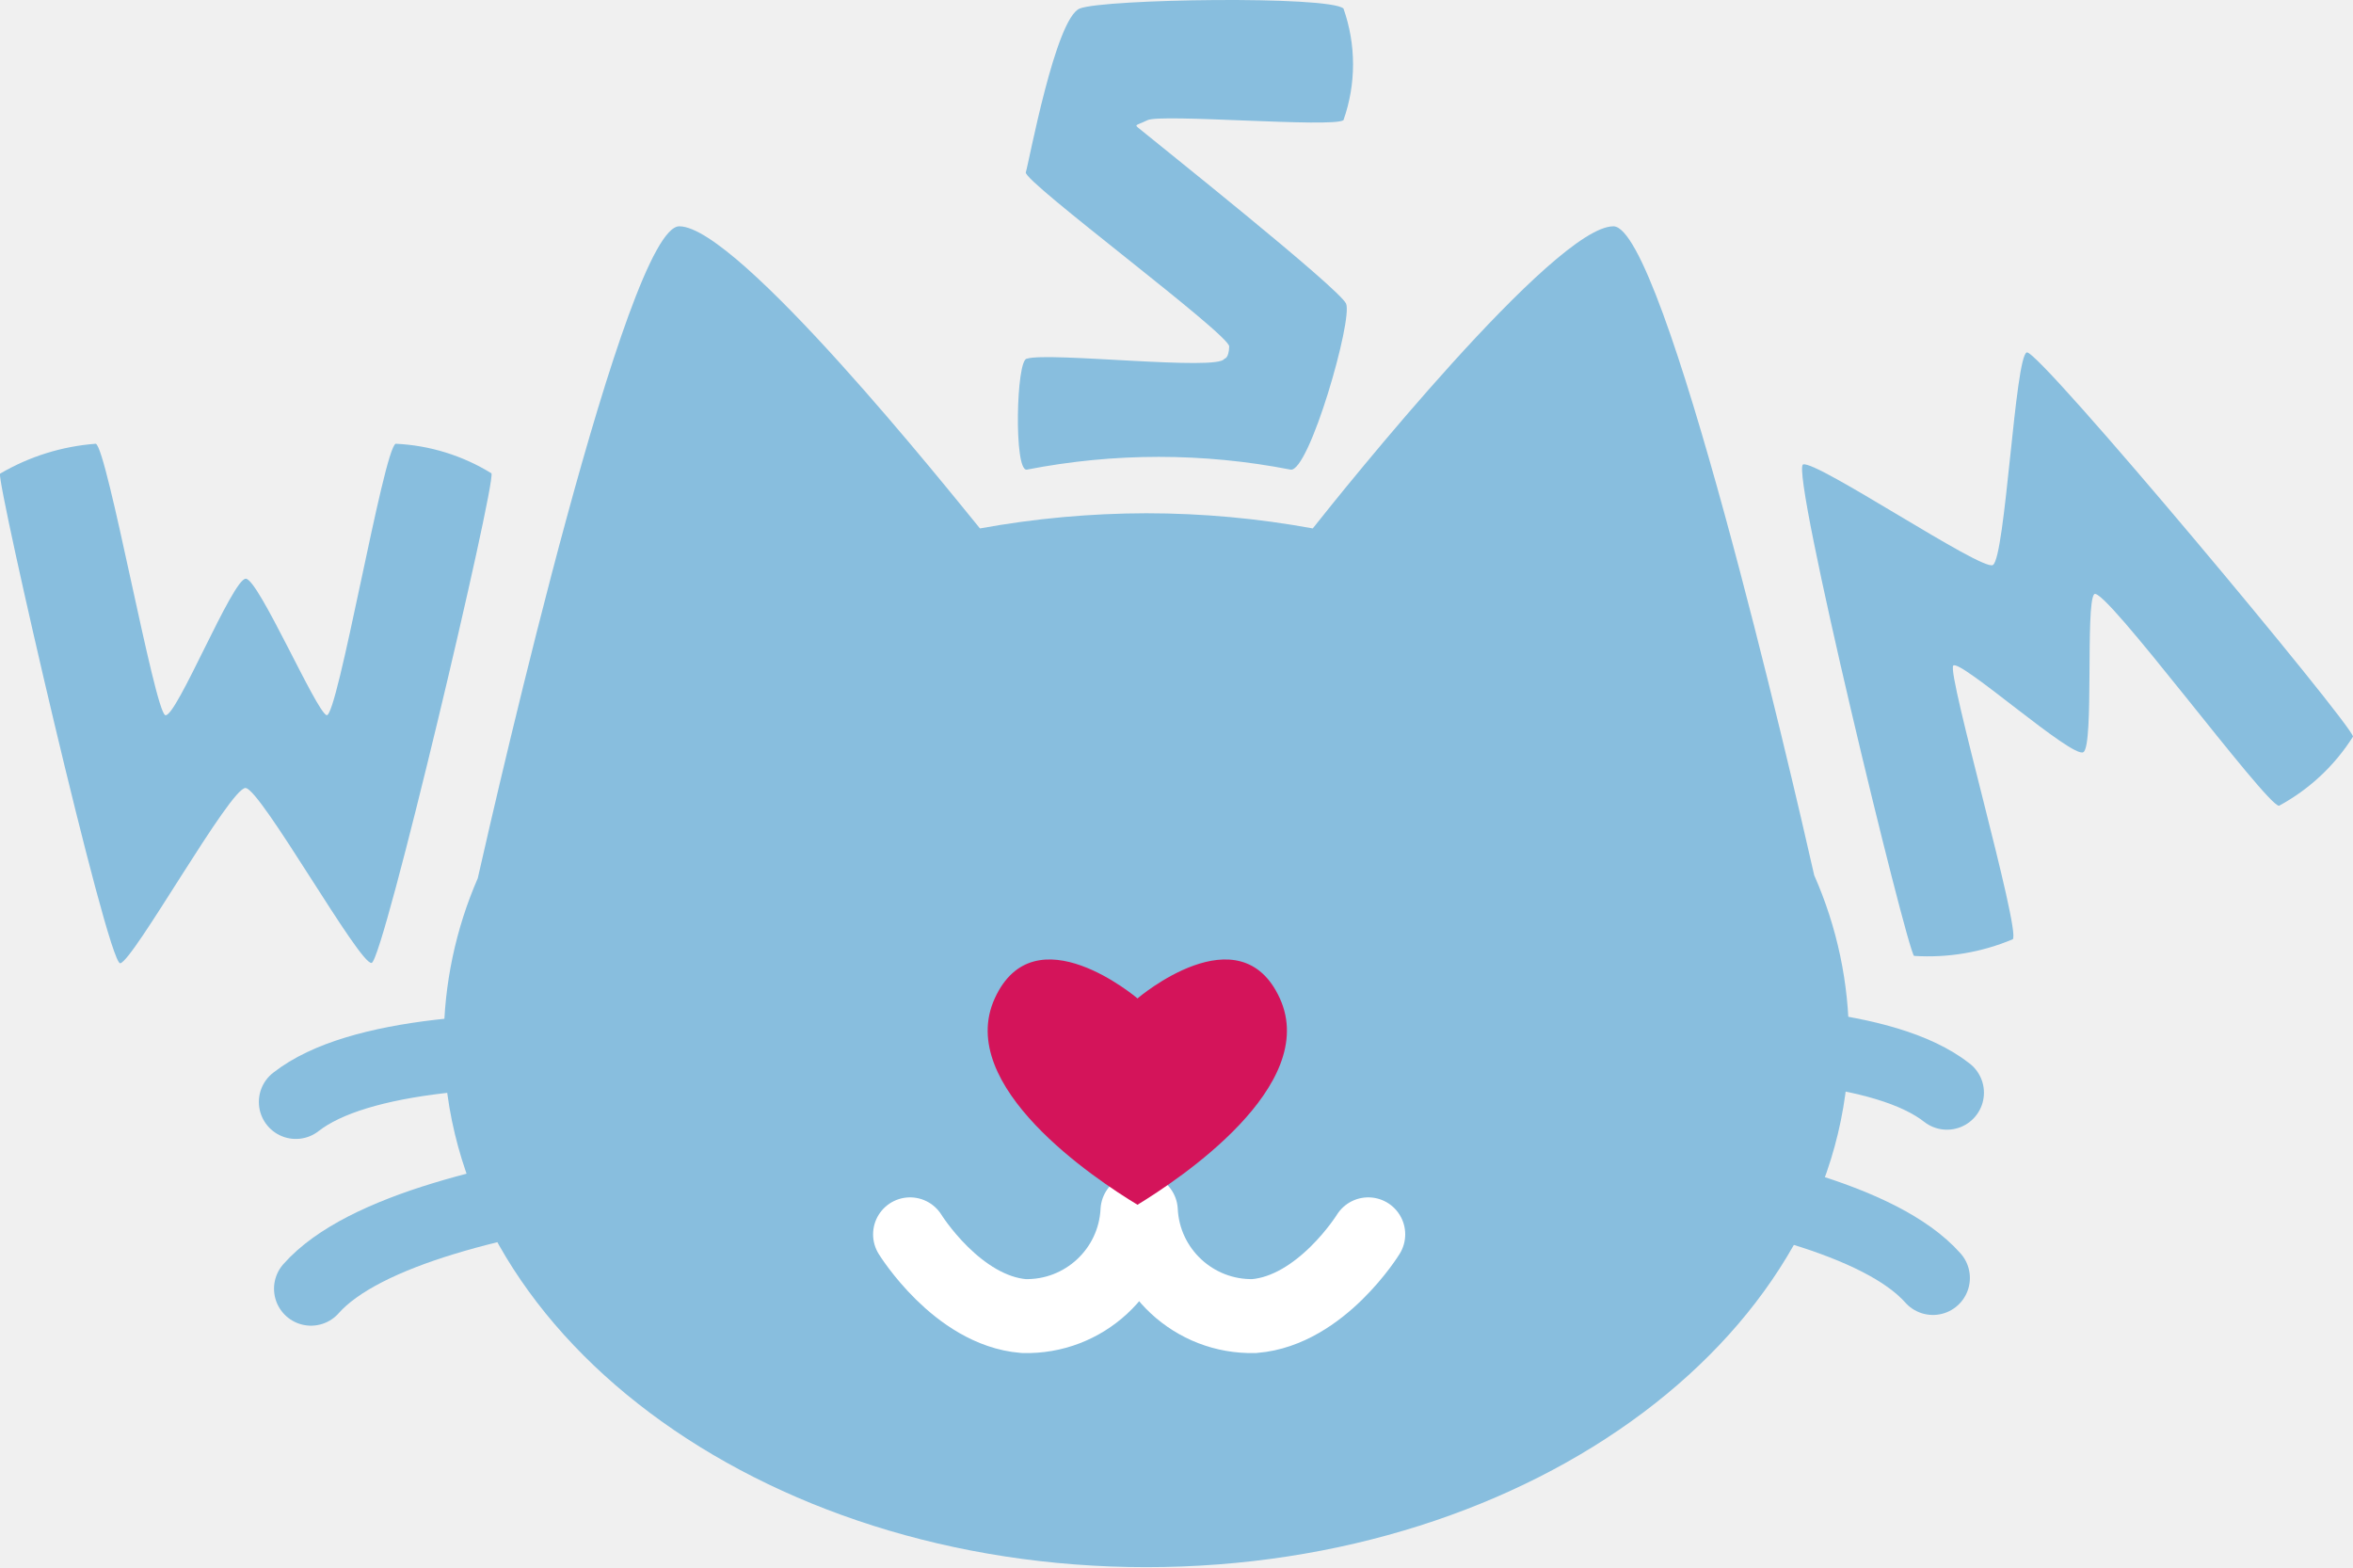
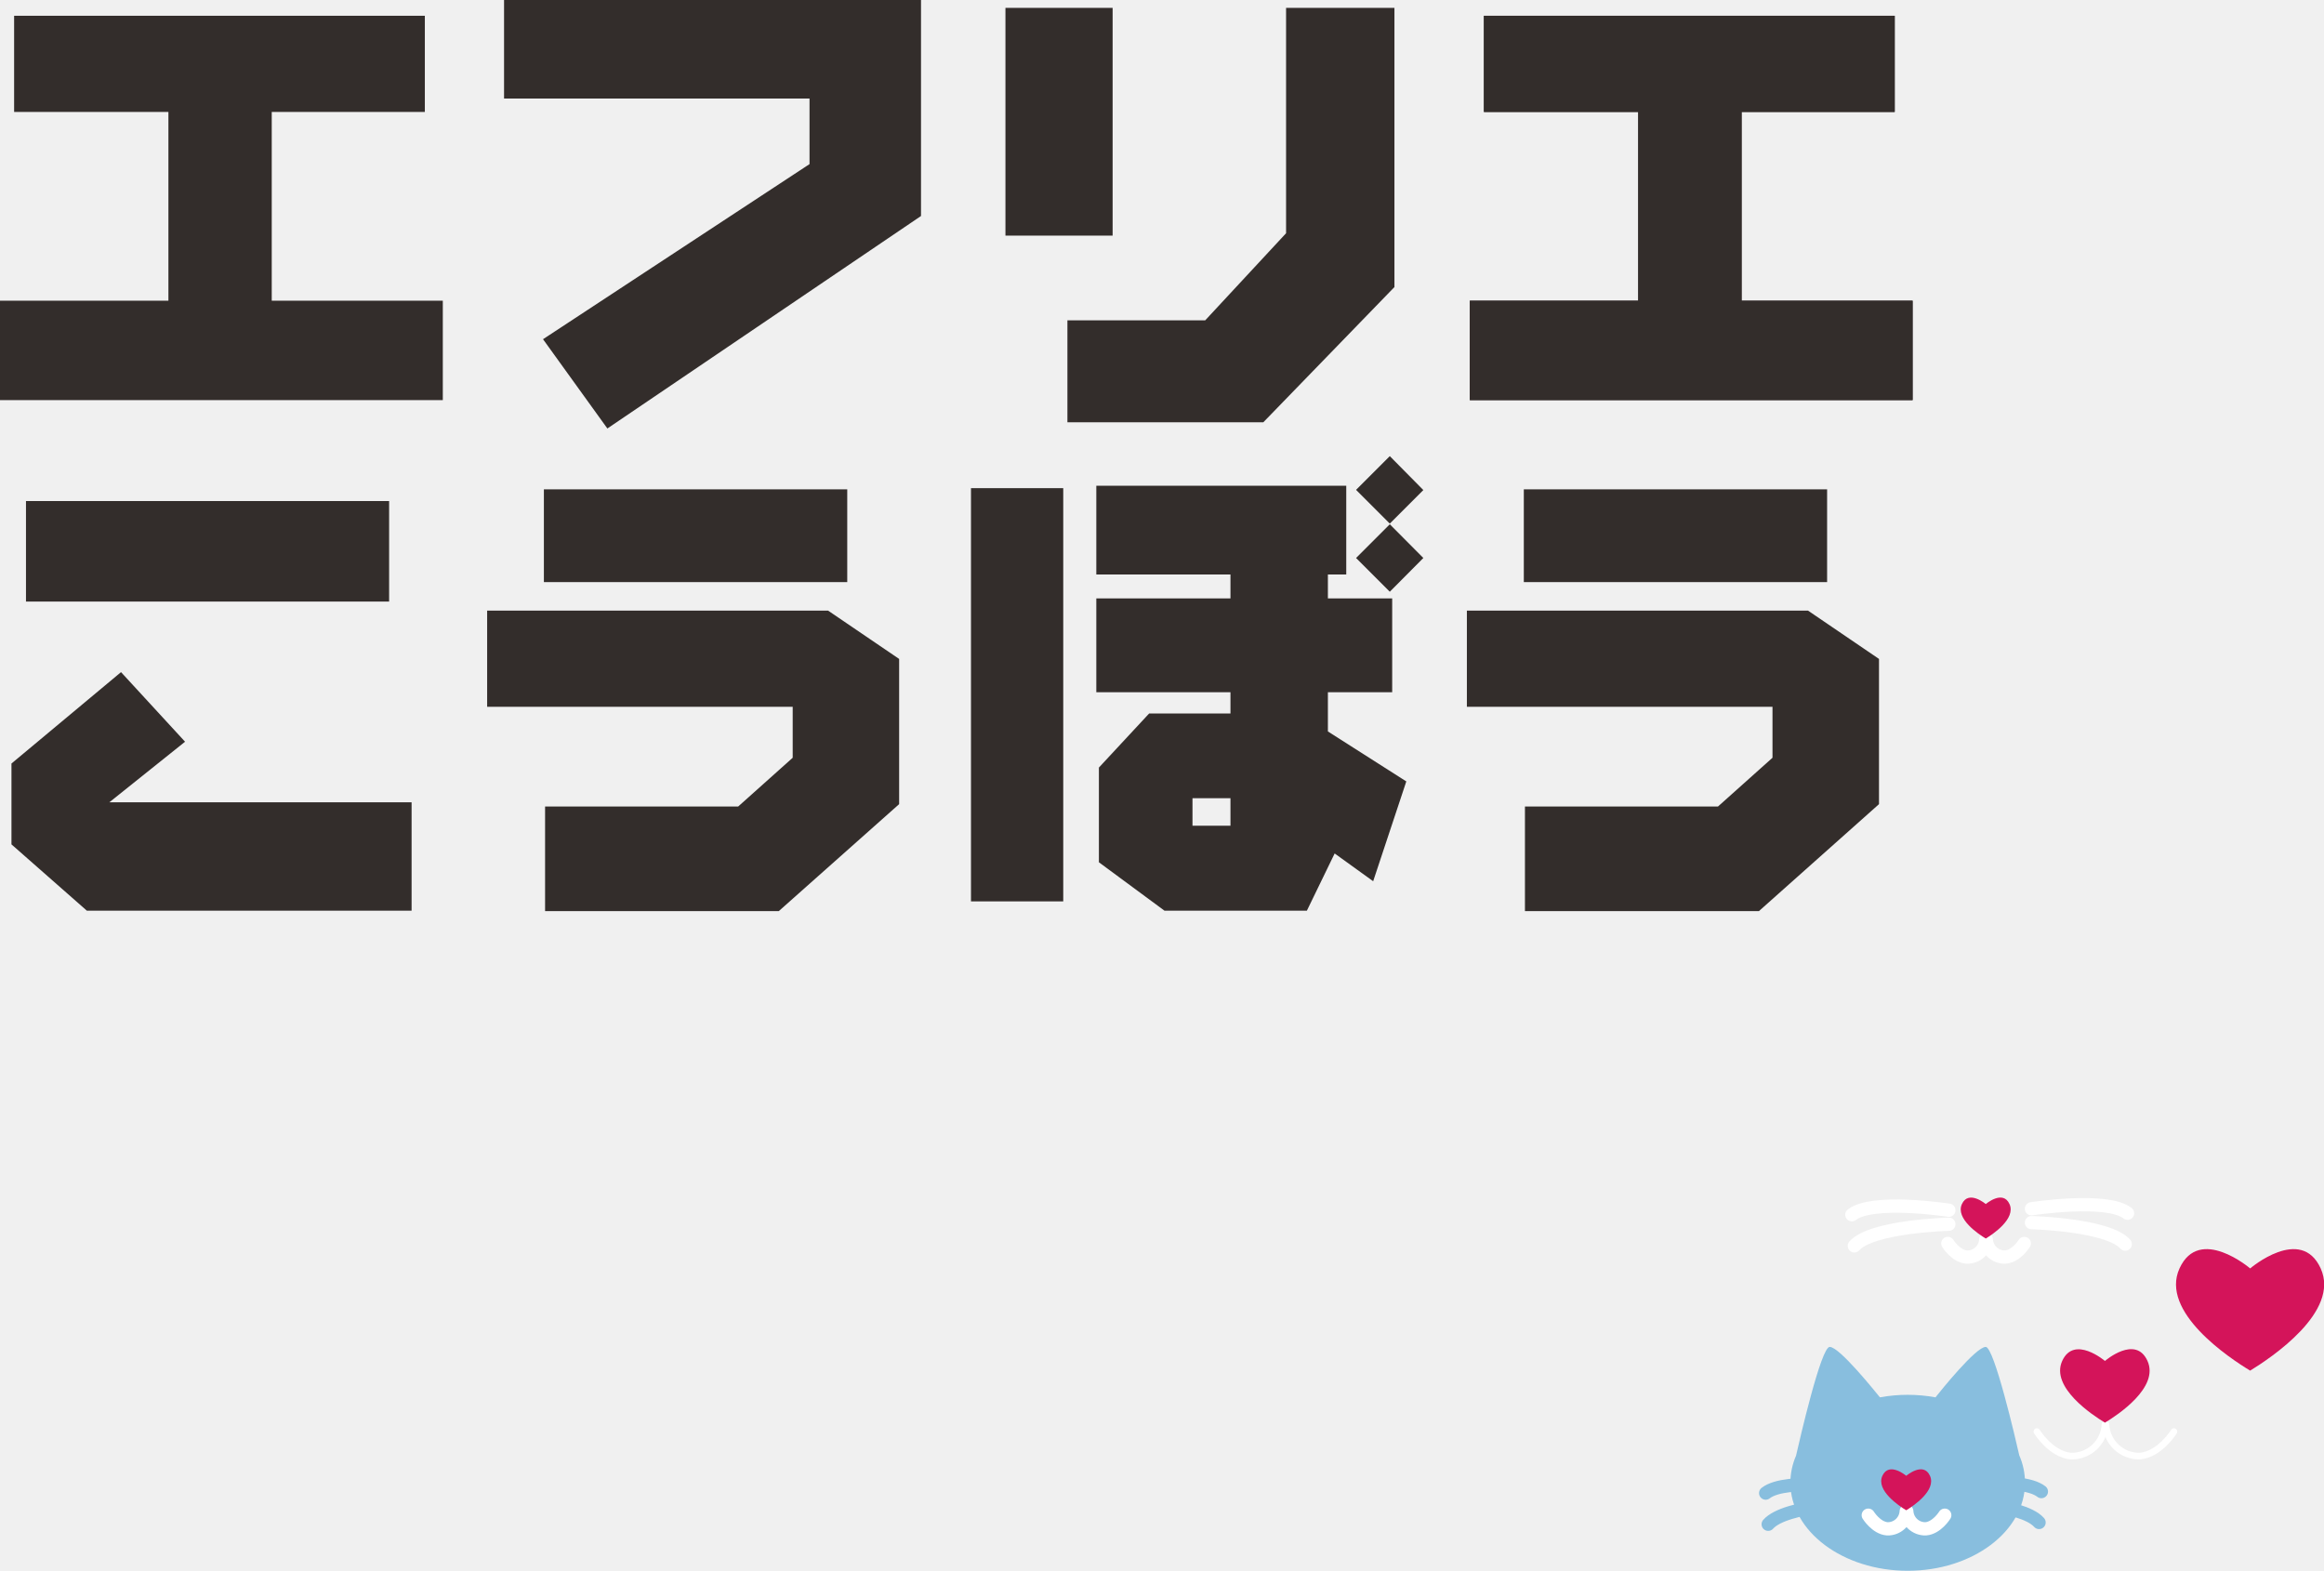
- <svg xmlns="http://www.w3.org/2000/svg" viewBox="0 0 63.63 42.38">
+ <svg xmlns="http://www.w3.org/2000/svg" id="レイヤー_1" data-name="レイヤー 1" viewBox="0 0 350.64 237">
  <defs>
-     <style>.cls-1{fill:#88bede;}.cls-2,.cls-4,.cls-5{fill:none;stroke-linecap:round;stroke-width:2px;}.cls-2{stroke:#fff;}.cls-3{fill:#d4145a;}.cls-4,.cls-5{stroke:#88bede;}.cls-5{stroke-linejoin:round;}</style>
+     <style>.cls-1{fill:#88bede;}.cls-2,.cls-4,.cls-5,.cls-6{fill:none;stroke-linecap:round;}.cls-2,.cls-6{stroke:#fff;}.cls-2,.cls-4,.cls-5{stroke-width:2px;}.cls-3{fill:#d4145a;}.cls-4,.cls-5{stroke:#88bede;}.cls-5{stroke-linejoin:round;}.cls-7{fill:#332d2b;}</style>
  </defs>
-   <g id="レイヤー_2" data-name="レイヤー 2">
-     <g id="レイヤー_1-2" data-name="レイヤー 1">
-       <path class="cls-1" d="M49.06,23.67C48.46,21,45,6.12,43.63,6.12c-1.59,0-7.3,7.12-8.13,8.17A25,25,0,0,0,31,13.88a25.36,25.36,0,0,0-4.5.41c-.82-1-6.54-8.17-8.13-8.17-1.42,0-4.89,15.16-5.45,17.63A11.09,11.09,0,0,0,12,28.13C12,36,20.53,42.38,31,42.38S50,36,50,28.13A11,11,0,0,0,49.06,23.67Z" />
-       <path class="cls-2" d="M24.61,33.38s1.27,2.06,3.07,2.21a3,3,0,0,0,3.08-2.85" />
-       <path class="cls-2" d="M37,33.38s-1.27,2.06-3.08,2.21a3,3,0,0,1-3.07-2.85" />
-       <path class="cls-3" d="M30.76,32.58c-1.14-.69-4.94-3.21-3.86-5.58s3.86,0,3.86,0,2.77-2.37,3.85,0S31.89,31.89,30.76,32.58Z" />
-       <path class="cls-4" d="M23.71,29.07S11.37,27.16,8,29.8" />
-       <path class="cls-4" d="M23.71,31.34s-12.48.32-15.3,3.51" />
-       <path class="cls-5" d="M37.09,28.83s12.24-1.89,15.56.72" />
-       <path class="cls-5" d="M37.09,31.08s12.38.32,15.18,3.48" />
-       <path class="cls-1" d="M3.25,26.05c-.35,0-3.34-13-3.25-13.24A6,6,0,0,1,2.59,12c.31.12,1.59,7.25,1.88,7.34s1.83-3.72,2.18-3.69,1.89,3.57,2.18,3.69S10.37,12.14,10.7,12a5.41,5.41,0,0,1,2.59.8c.12.29-2.92,13.17-3.24,13.24s-3-4.71-3.41-4.73S3.6,26,3.25,26.05Z" />
-       <path class="cls-1" d="M36.33,3.25c-.3.21-4.93-.18-5.3,0s-.38.09-.12.31,5.3,4.23,5.49,4.65-1,4.57-1.5,4.49a18.59,18.59,0,0,0-7.13,0c-.36.07-.29-3,0-3,.58-.19,5.2.34,5.34,0,0,0,.12,0,.13-.33s-5.58-4.47-5.5-4.71S28.54.49,29.2.23s6.73-.35,7.13,0A4.53,4.53,0,0,1,36.33,3.25Z" />
-       <path class="cls-1" d="M53.89,15.28c.34-.19.6-5.66.92-5.75s8.8,10.07,8.82,10.39a5.4,5.4,0,0,1-2,1.87c-.35,0-4.76-6-5-5.72s0,4.08-.29,4.27S53,17.81,52.82,18s1.83,7.16,1.61,7.4a5.91,5.91,0,0,1-2.67.45c-.2-.19-3.36-13.17-3-13.29S53.59,15.45,53.89,15.28Z" />
-     </g>
-   </g>
+   <path class="cls-1" d="M318.16,235.57c-.56-2.49-3.79-16.35-5.06-16.35-1.48,0-6.8,6.63-7.58,7.61a23.29,23.29,0,0,0-8.38,0c-.77-.93-6.1-7.61-7.58-7.61-1.32,0-4.55,14.12-5.08,16.42a10.25,10.25,0,0,0-.85,4.08c0,7.34,7.94,13.28,17.7,13.28s17.7-5.94,17.7-13.28A10.4,10.4,0,0,0,318.16,235.57Z" transform="translate(-13.5 -16)" />
+   <path class="cls-2" d="M295.38,244.61s1.18,1.92,2.86,2.06a2.79,2.79,0,0,0,2.87-2.65" transform="translate(-13.5 -16)" />
+   <path class="cls-2" d="M306.92,244.61s-1.18,1.92-2.87,2.06a2.79,2.79,0,0,1-2.86-2.65" transform="translate(-13.5 -16)" />
+   <path id="nose" class="cls-3" d="M301.11,243.87c-1.07-.64-4.61-3-3.6-5.2s3.6,0,3.6,0,2.58-2.21,3.58,0S302.16,243.23,301.11,243.87Z" transform="translate(-13.5 -16)" />
+   <path class="cls-4" d="M294.54,240.6s-11.5-1.78-14.64.68" transform="translate(-13.5 -16)" />
+   <path class="cls-4" d="M294.54,242.71s-11.63.3-14.26,3.27" transform="translate(-13.5 -16)" />
+   <path class="cls-5" d="M307,240.38s11.41-1.76,14.5.67" transform="translate(-13.5 -16)" />
+   <path class="cls-5" d="M307,242.47s11.54.3,14.15,3.24" transform="translate(-13.5 -16)" />
+   <path id="nose-2" data-name="nose" class="cls-3" d="M353,222.8c-3.15-1.9-13.65-8.87-10.66-15.42s10.66,0,10.66,0,7.66-6.55,10.64,0S356.1,220.9,353,222.8Z" transform="translate(-13.5 -16)" />
+   <path class="cls-2" d="M320,198.38s11.41-1.76,14.5.67" transform="translate(-13.5 -16)" />
+   <path class="cls-2" d="M320,200.47s11.54.3,14.15,3.24" transform="translate(-13.5 -16)" />
+   <path class="cls-2" d="M307.54,198.6s-11.5-1.78-14.64.68" transform="translate(-13.5 -16)" />
+   <path class="cls-2" d="M307.54,200.71s-11.63.3-14.26,3.27" transform="translate(-13.5 -16)" />
+   <path class="cls-2" d="M307.38,203.61s1.18,1.92,2.86,2.06a2.79,2.79,0,0,0,2.87-2.65" transform="translate(-13.5 -16)" />
+   <path class="cls-2" d="M318.92,203.61s-1.18,1.92-2.87,2.06a2.79,2.79,0,0,1-2.86-2.65" transform="translate(-13.5 -16)" />
+   <path id="nose-3" data-name="nose" class="cls-3" d="M313.11,202.87c-1.07-.64-4.61-3-3.6-5.2s3.6,0,3.6,0,2.58-2.21,3.58,0S314.16,202.23,313.11,202.87Z" transform="translate(-13.5 -16)" />
+   <path class="cls-6" d="M320.82,232s2.12,3.44,5.12,3.69a5,5,0,0,0,5.15-4.76" transform="translate(-13.5 -16)" />
+   <path class="cls-6" d="M341.5,232s-2.12,3.44-5.14,3.69a5,5,0,0,1-5.12-4.76" transform="translate(-13.5 -16)" />
+   <path id="nose-4" data-name="nose" class="cls-3" d="M331.09,230.65c-1.91-1.15-8.25-5.35-6.45-9.31s6.45,0,6.45,0,4.62-4,6.42,0S333,229.5,331.09,230.65Z" transform="translate(-13.5 -16)" />
+   <path class="cls-7" d="M77.6,18.38V32.89H54.5V61.37H80.31v15H13.5v-15H38.91V32.89H15.63V18.38Z" transform="translate(-13.5 -16)" />
+   <path class="cls-7" d="M152.46,16V48.59L105.14,80.65,95.43,67.18l40.21-26.42V30.87H89.55V16Z" transform="translate(-13.5 -16)" />
+   <path class="cls-7" d="M181.37,17.19V51.55H165.2V17.19Zm42.52,0V59.31l-19.78,20.4H174.55V64.33h20.79l12.2-13.14v-34Z" transform="translate(-13.5 -16)" />
+   <path class="cls-7" d="M299.37,18.38V32.89h-23.1V61.37h25.8v15H235.26v-15h25.41V32.89H237.39V18.38Z" transform="translate(-13.5 -16)" />
+   <path class="cls-7" d="M41.42,127.91,30,137.05H75.6V153.4h-49l-11.37-10v-12.2l16.53-13.79ZM72.21,91.6v15.16H17.42V91.6Z" transform="translate(-13.5 -16)" />
+   <path class="cls-7" d="M138.44,108.13l10.72,7.29v21.91L131,153.47H95.74V137.69h29.13l8.23-7.36v-7.69H87V108.13Zm2.89-18.3v14H95.56v-14Z" transform="translate(-13.5 -16)" />
+   <path class="cls-7" d="M173.92,89.65V152H160V89.65Zm42.7-.36v13.39h-2.77v3.61h9.7v14.15h-9.7v5.92l11.83,7.54-5,15.06-5.81-4.19-4.19,8.63H189.19l-9.89-7.3V131.81l7.58-8.16h12.27v-3.21H178.91V106.29h20.24v-3.61H178.91V89.29Zm-17.47,47.14h-5.73v4.15h5.73Zm29.1-46.49L223.19,95l-5.09-5.09,5.09-5.09Zm0,10.25-5.06,5.09-5.09-5.09,5.09-5.09Z" transform="translate(-13.5 -16)" />
+   <path class="cls-7" d="M286.29,108.13,297,115.42v21.91l-18.12,16.14h-35.3V137.69h29.12l8.23-7.36v-7.69H234.82V108.13Zm2.88-18.3v14H243.41v-14Z" transform="translate(-13.5 -16)" />
+   <path class="cls-7" d="M299.37,18.38V32.89h-23.1V61.37h25.8v15H235.26v-15h25.41V32.89H237.39V18.38Z" transform="translate(-13.5 -16)" />
</svg>
